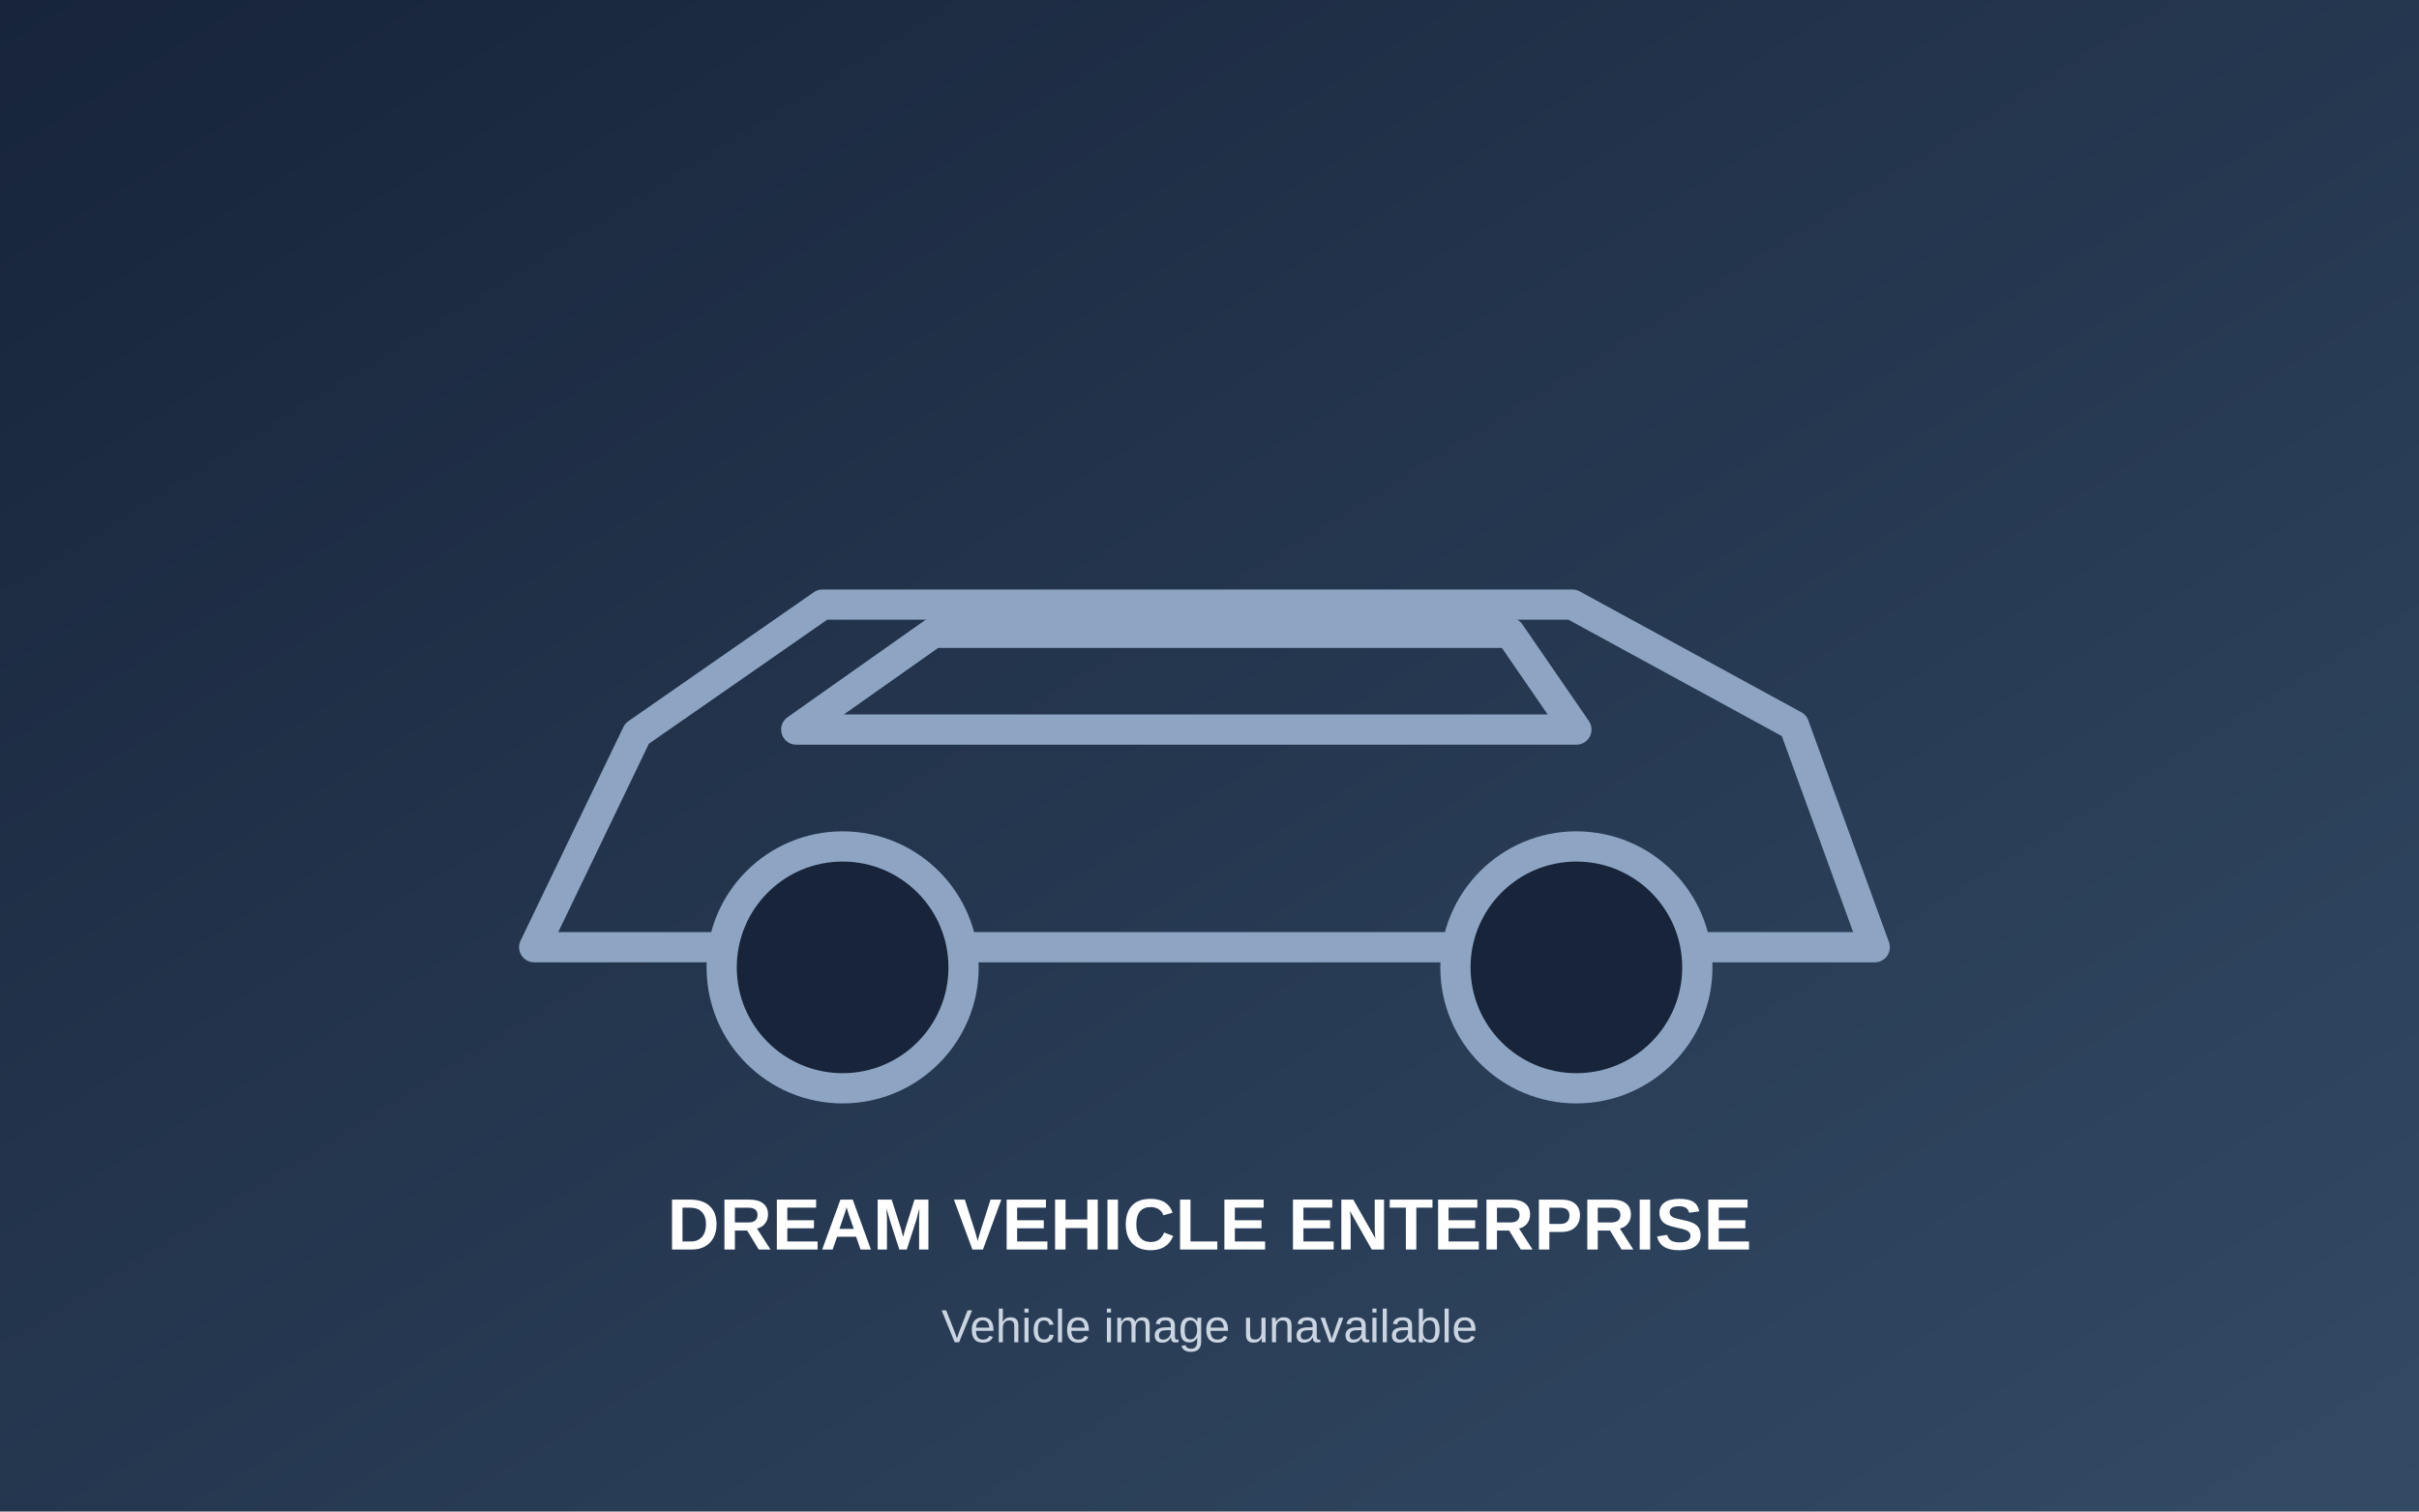
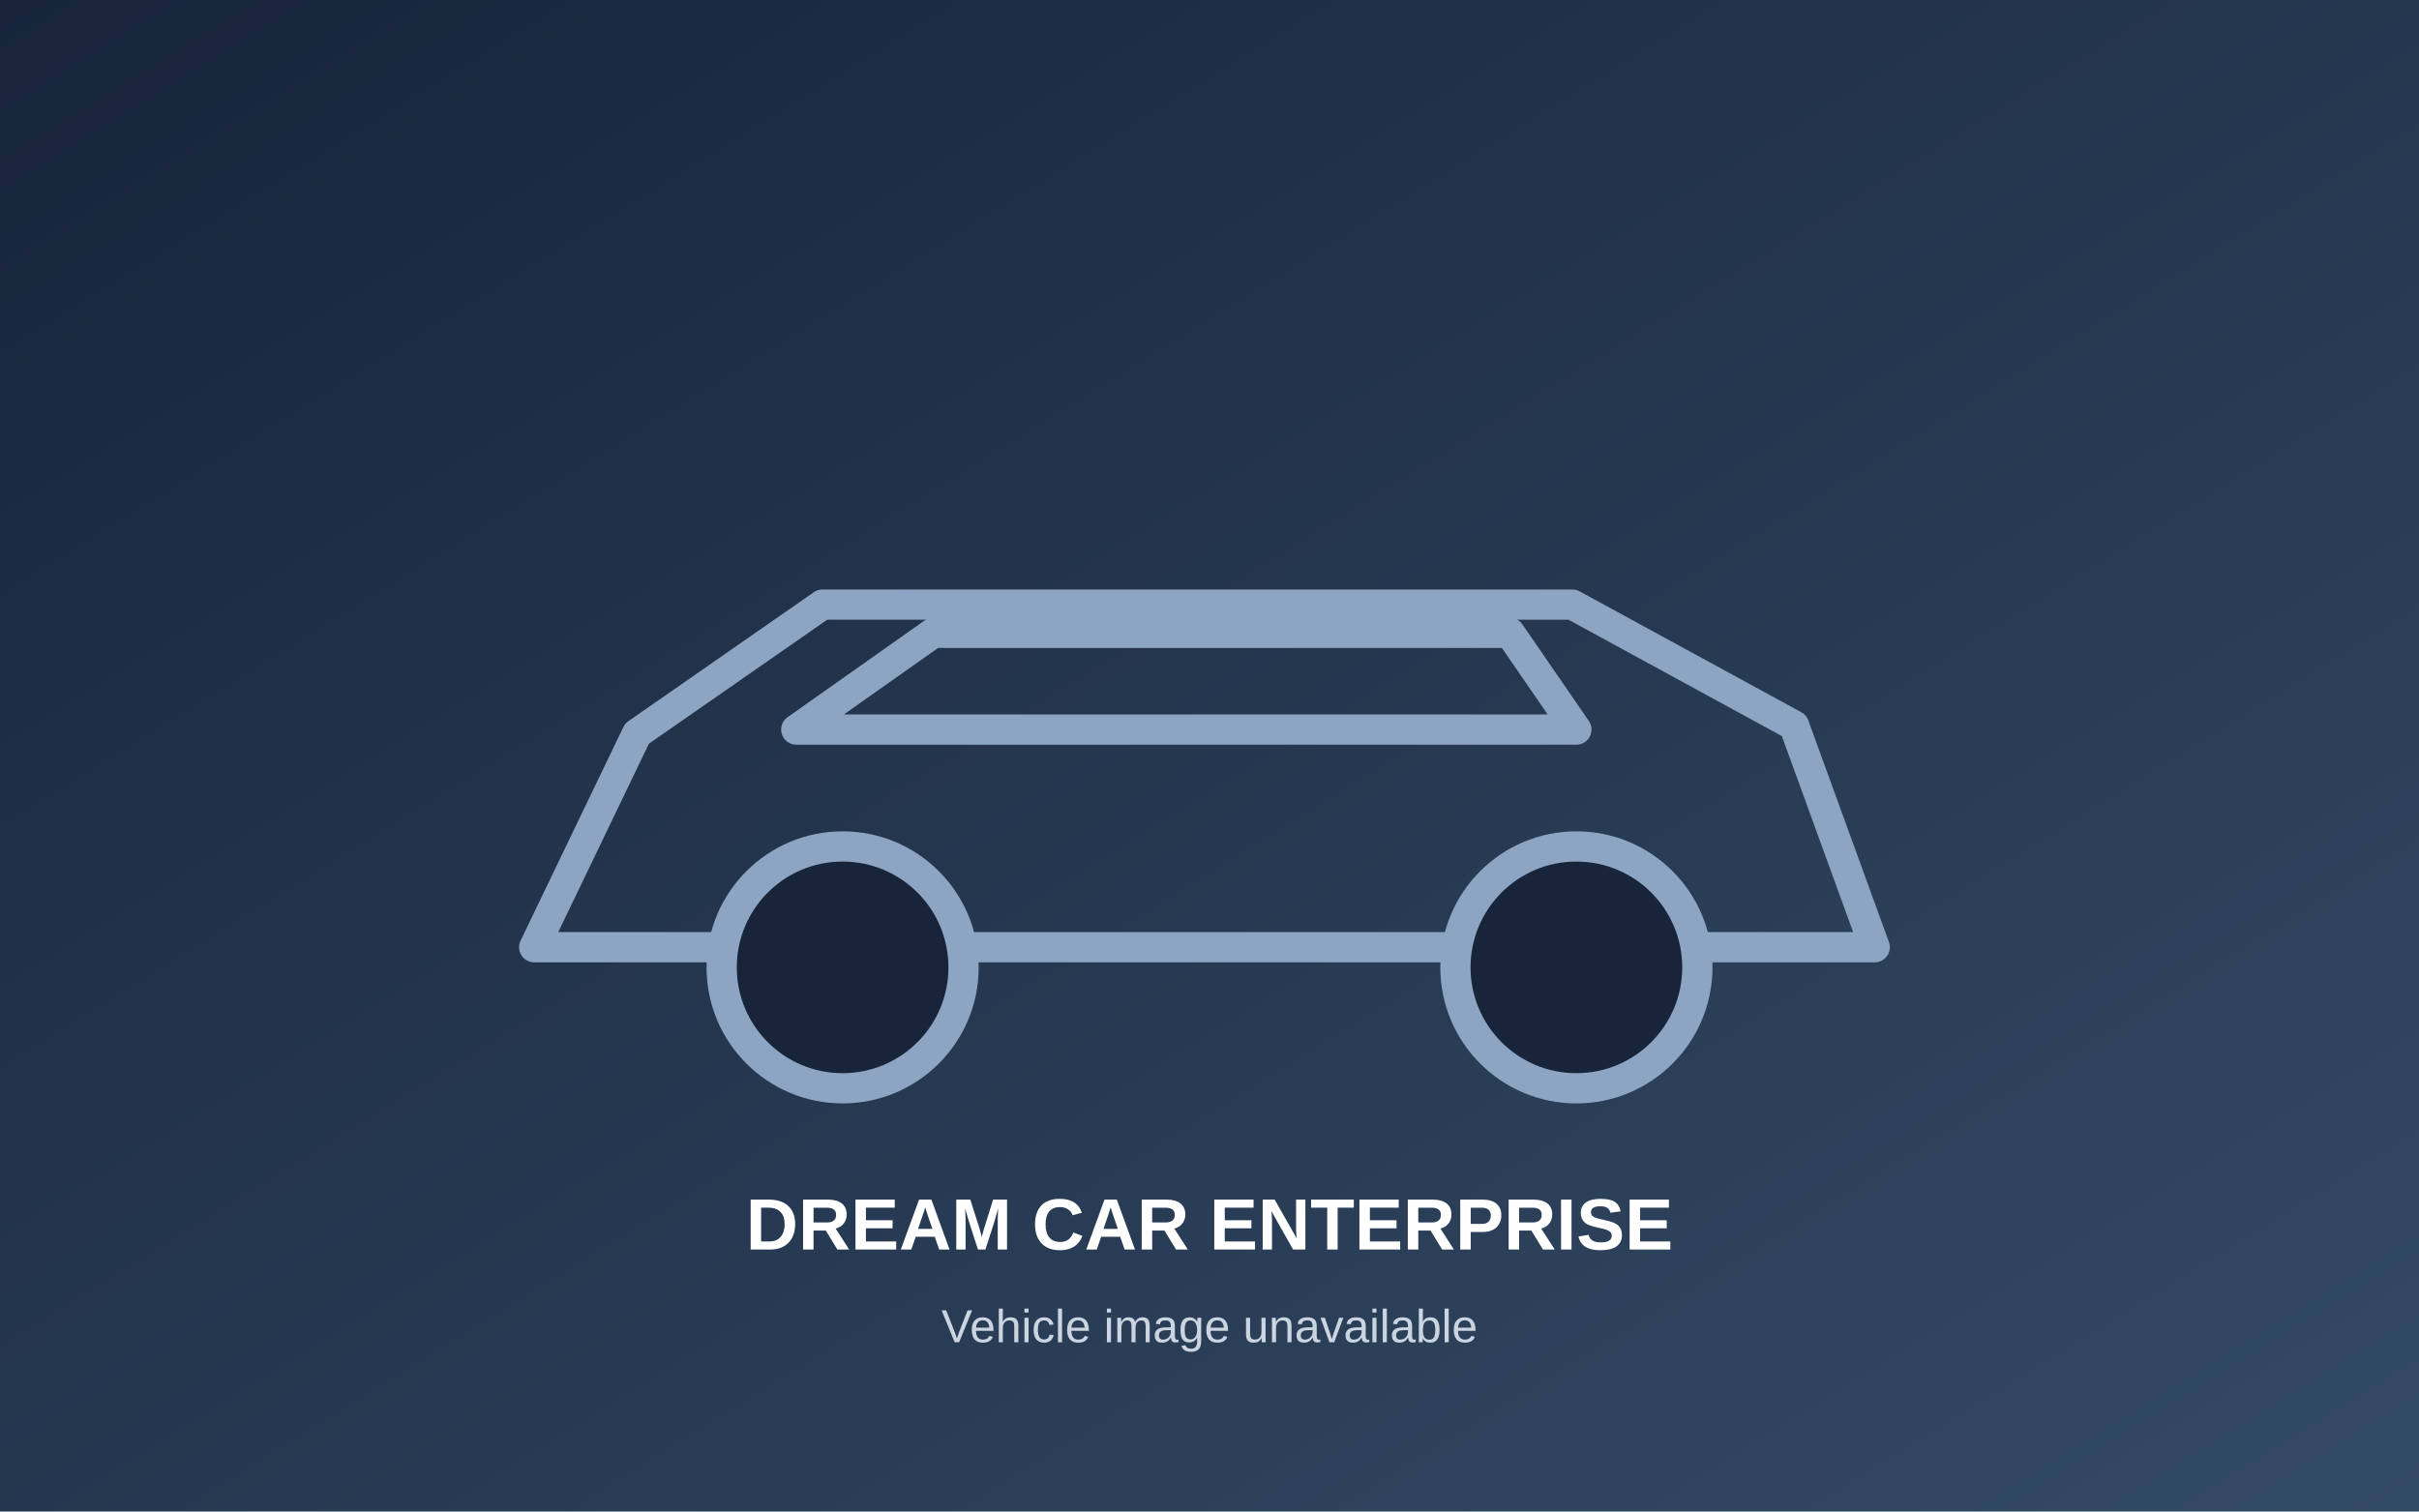
<svg xmlns="http://www.w3.org/2000/svg" viewBox="0 0 1200 750" role="img" aria-label="Vehicle photograph unavailable">
  <defs>
    <linearGradient id="b" x2="1" y2="1">
      <stop stop-color="#17243a" />
      <stop offset="1" stop-color="#334a65" />
    </linearGradient>
  </defs>
  <rect width="1200" height="750" fill="url(#b)" />
  <g fill="none" stroke="#8da5c3" stroke-width="15" stroke-linecap="round" stroke-linejoin="round">
    <path d="M265 470h665l-40-110-110-60H408l-92 64-51 106Z" />
    <path d="M395 362h387l-33-48H463l-68 48Z" />
    <circle cx="418" cy="480" r="60" fill="#17243a" />
    <circle cx="782" cy="480" r="60" fill="#17243a" />
  </g>
-   <text x="600" y="620" text-anchor="middle" font-family="Arial,sans-serif" font-weight="bold" font-size="36" fill="#fff">DREAM VEHICLE ENTERPRISE</text>
+   <text x="600" y="620" text-anchor="middle" font-family="Arial,sans-serif" font-weight="bold" font-size="36" fill="#fff">DREAM CAR ENTERPRISE</text>
  <text x="600" y="666" text-anchor="middle" font-family="Arial,sans-serif" font-size="23" fill="#cbd5e1">Vehicle image unavailable</text>
</svg>
